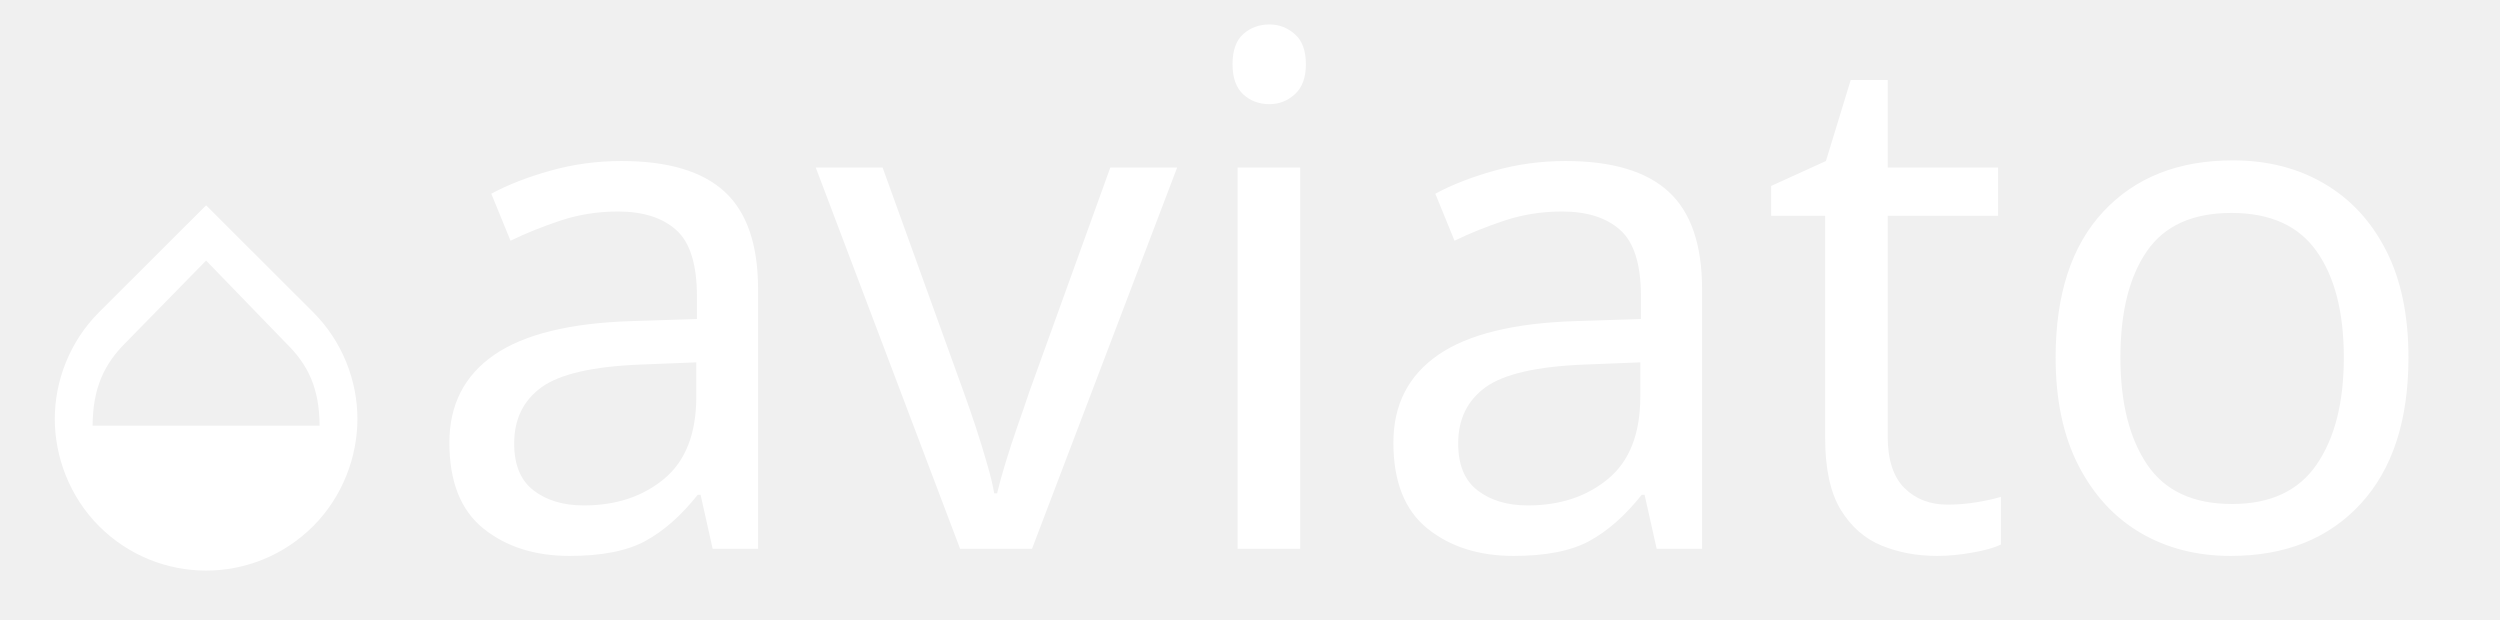
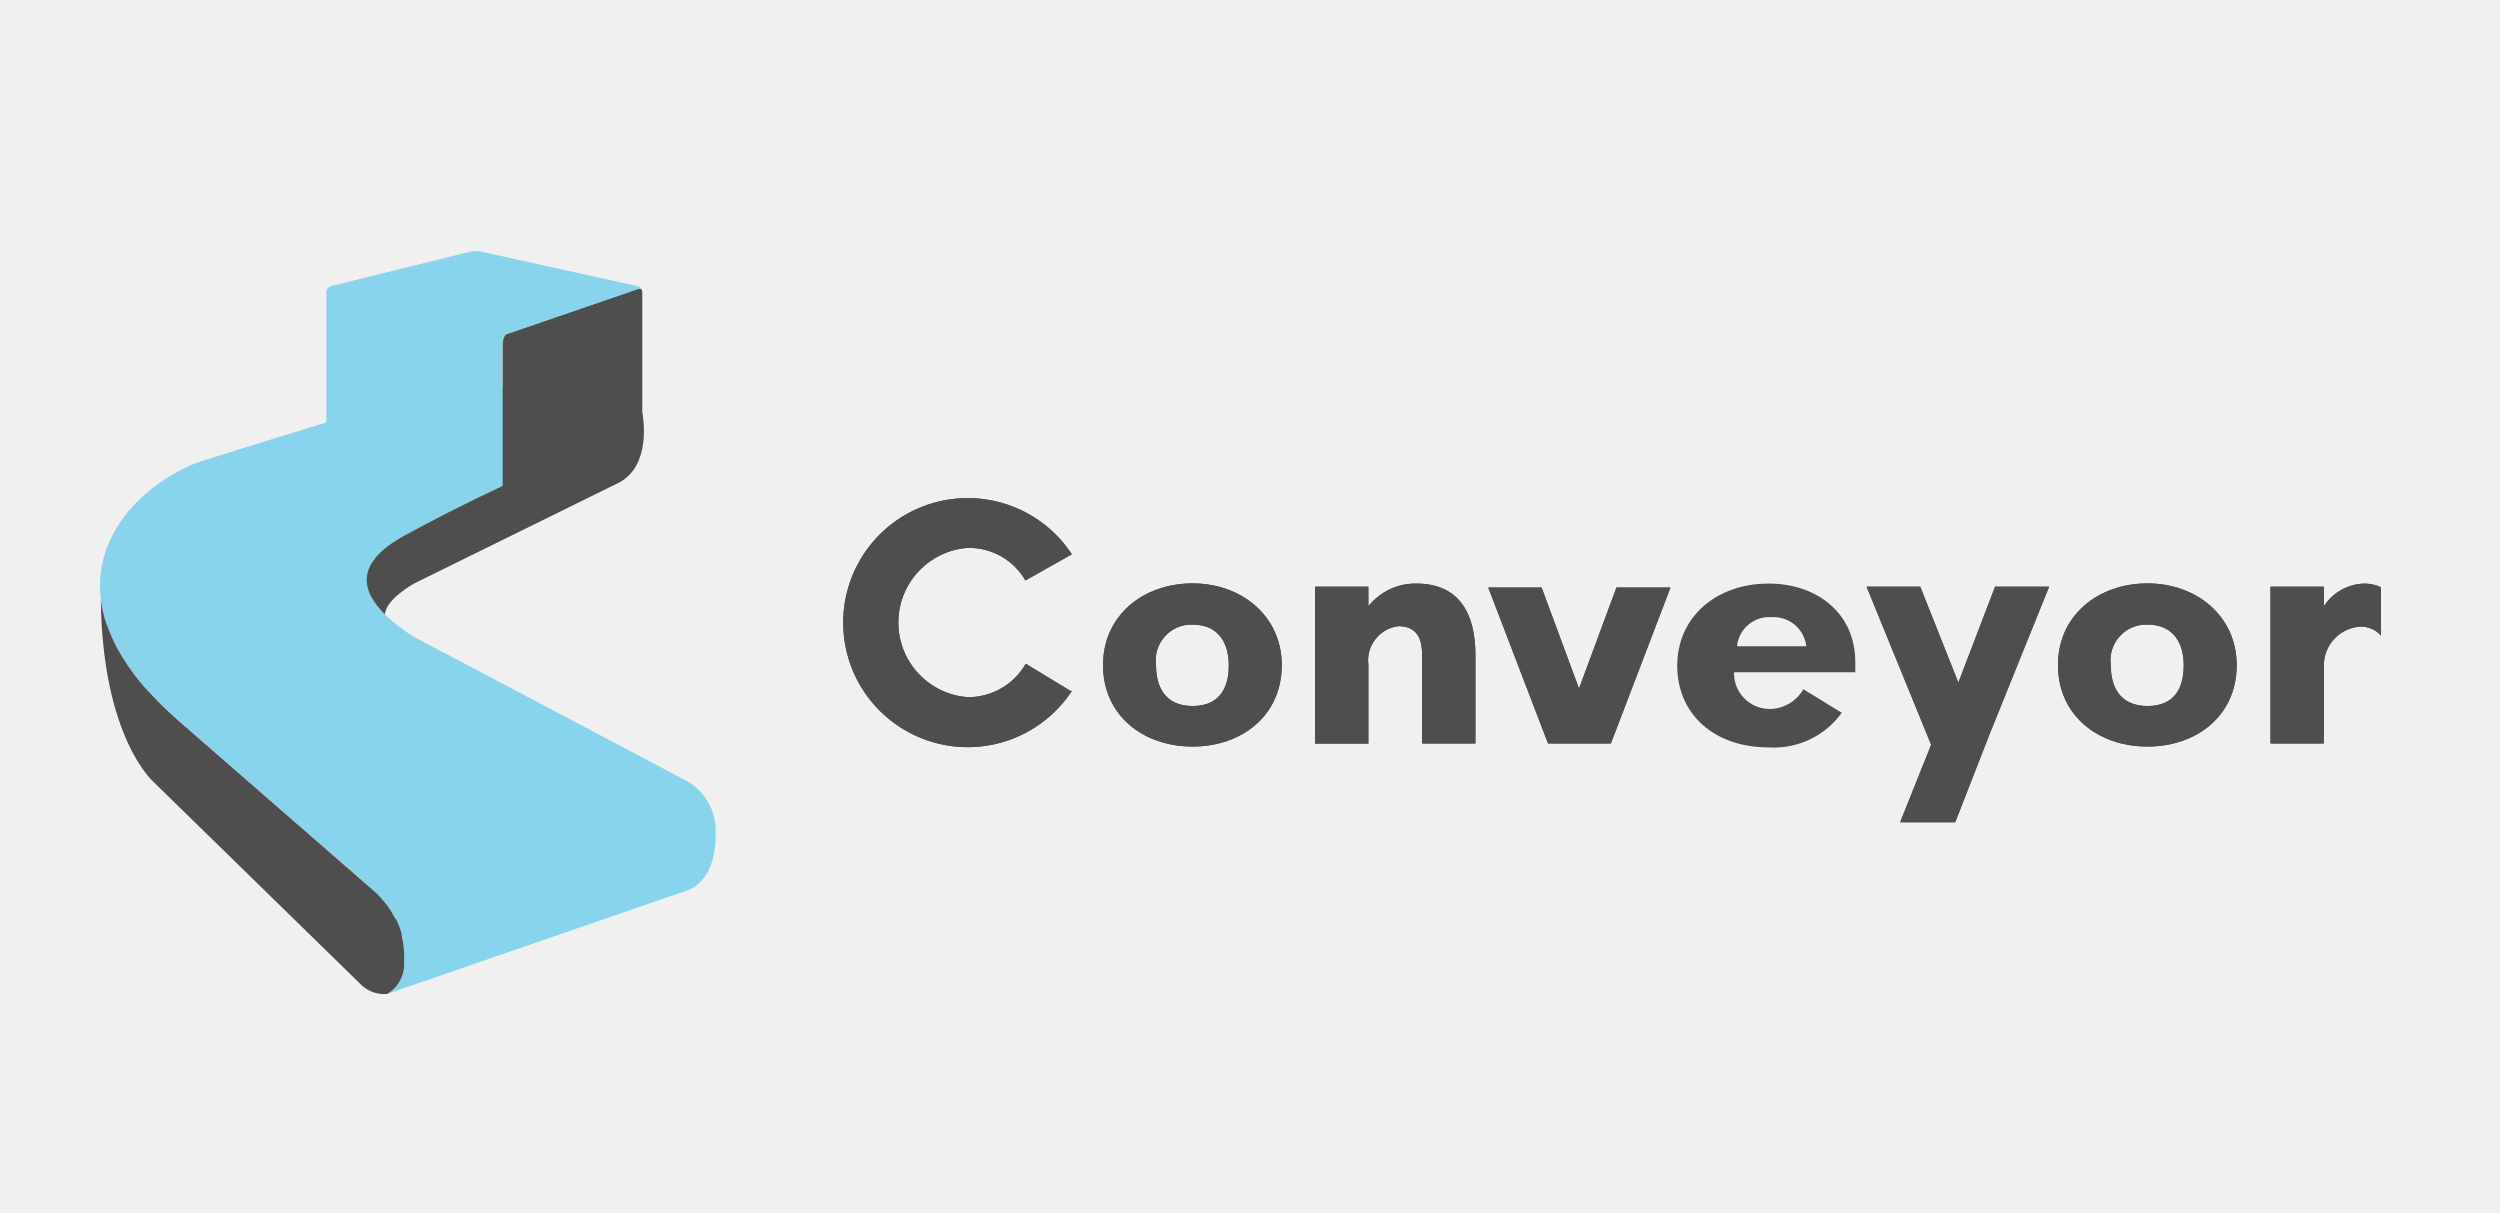
- <svg xmlns="http://www.w3.org/2000/svg" version="1.1" id="Layer_1" x="0px" y="0px" width="246px" height="61px" viewBox="30.5 123.5 246 61" enable-background="new 30.5 123.5 246 61" xml:space="preserve">
-   <path fill="#FFFFFF" d="M61.316,154.222L50.78,143.705l-10.535,10.517c-2.903,2.904-4.354,6.774-4.354,10.498  c0,3.722,1.451,7.648,4.354,10.553c2.903,2.903,6.72,4.373,10.535,4.373c3.816,0,7.63-1.47,10.536-4.373  c2.902-2.904,4.354-6.831,4.354-10.553C65.671,160.996,64.219,157.126,61.316,154.222z M39.612,165.388  c0.018-3.722,1.156-6.087,3.275-8.188l7.893-8.06l7.894,8.152c2.12,2.083,3.256,4.373,3.274,8.095H39.612z" />
-   <text transform="matrix(1 0 0 1 71.5 177.5)" fill="#FFFFFF" font-family="'MyriadPro-Regular'" font-size="70">aviator</text>
+ <svg xmlns="http://www.w3.org/2000/svg" data-name="Layer 1" viewBox="0 0 144.33 70">
+   <defs>
+     <style>.cls-1 {
+         fill: #89d4ed;
+       }
+       .cls-2 {
+         fill: #4e4e4e;
+       }</style>
+   </defs>
+   <path class="cls-1" d="M39.73,45.13,23.81,36.72c-2.15-1.42-4.42-3.61-.42-5.82,3.48-1.9,11.48-5.63,13.24-6.48a.87.87,0,0,0,.24-.22L29,22.34V19.88c0-.42.18-.6.27-.6l7.57-2.6a.17.17,0,0,1,.17,0,.31.31,0,0,0-.24-.17l-9.08-2a1.15,1.15,0,0,0-.46,0l-8.1,2a.38.38,0,0,0-.29.45v7.43h0c-3.78,1.15-7.36,2.28-7.36,2.28C6.79,28.44,2,34.41,10.28,41.58l11.37,9.9a5,5,0,0,1,1.68,4,2,2,0,0,1-1,1.91l17.39-6s1.59-.45,1.59-3.13A3.32,3.32,0,0,0,39.73,45.13Z" />
+   <path class="cls-2" d="M22.39,57.36a2,2,0,0,0,.94-1.88,5,5,0,0,0,0-.54h0a5,5,0,0,0-.14-.91l0-.11a5,5,0,0,0-.3-.81L22.8,53a5,5,0,0,0-.45-.74l-.08-.1a5,5,0,0,0-.62-.67l-11.37-9.9c-.33-.29-.63-.57-.92-.85h0l-.27-.27h0q-.33-.34-.63-.67l-.18-.2h0c-.31-.36-.58-.72-.83-1.07l0,0h0l-.25-.38h0l-.25-.4h0q-.19-.33-.35-.65h0l-.15-.33h0q-.11-.25-.2-.49h0L6.14,36h0a7.15,7.15,0,0,1-.32-1.39h0c.09,8,3.05,10.54,3.05,10.54l12,11.72a1.89,1.89,0,0,0,1.49.51Z" />
+   <path class="cls-2" d="M74,38.4c0,2.89-2.28,4.7-5.15,4.7s-5.17-1.81-5.17-4.7,2.34-4.72,5.17-4.72S74,35.57,74,38.4Zm-3.06,0c0-1.13-.49-2.34-2.09-2.34a2.06,2.06,0,0,0-2.11,2.34c0,1.15.45,2.36,2.11,2.36s2.09-1.19,2.09-2.34Z" />
+   <path class="cls-2" d="M85.18,42.92H82.1V37.79c0-1.07-.41-1.64-1.38-1.64A2,2,0,0,0,79,38.39v4.54H75.92V33.87H79V35a3.47,3.47,0,0,1,2.77-1.31c2.42,0,3.41,1.66,3.41,4.13Z" />
+   <path class="cls-2" d="M93,42.92H89.37l-3.45-9H89l2.16,5.83,2.16-5.83h3.12Z" />
+   <path class="cls-2" d="M109.7,47.47l2.05-5.13-.26.66-3.73-9.13h3.1l2.2,5.54,2.12-5.54h3.12l-3.42,8.47-2,5.13Z" />
+   <path class="cls-2" d="m129.13 38.4c0 2.89-2.28 4.7-5.15 4.7s-5.17-1.81-5.17-4.7 2.34-4.72 5.17-4.72 5.15 1.89 5.15 4.72zm-3.06 0c0-1.13-0.49-2.34-2.09-2.34a2.06 2.06 0 0 0 -2.12 2.34c0 1.15 0.45 2.36 2.12 2.36s2.09-1.19 2.09-2.34z" />
+   <path class="cls-2" d="M134.16,38.4v4.52h-3.08V33.87h3.08V35a2.87,2.87,0,0,1,2.38-1.31,2.41,2.41,0,0,1,.92.21v2.79h0a1.54,1.54,0,0,0-1.23-.51A2.24,2.24,0,0,0,134.16,38.4Z" />
+   <path class="cls-2" d="M59.22,38.32a3.84,3.84,0,0,1-3.33,1.93,4.32,4.32,0,0,1,0-8.62,3.76,3.76,0,0,1,3.31,1.88L61.88,32a7.19,7.19,0,1,0,0,7.89h-.07Z" />
+   <path class="cls-2" d="M74,38.4c0,2.89-2.28,4.7-5.15,4.7s-5.17-1.81-5.17-4.7,2.34-4.72,5.17-4.72S74,35.57,74,38.4Zm-3.06,0c0-1.13-.49-2.34-2.09-2.34a2.06,2.06,0,0,0-2.11,2.34c0,1.15.45,2.36,2.11,2.36s2.09-1.19,2.09-2.34Z" />
+   <path class="cls-2" d="M85.18,42.92H82.1V37.79c0-1.07-.41-1.64-1.38-1.64A2,2,0,0,0,79,38.39v4.54H75.92V33.87H79V35a3.47,3.47,0,0,1,2.77-1.31c2.42,0,3.41,1.66,3.41,4.13Z" />
+   <path class="cls-2" d="M93,42.92H89.37l-3.45-9H89l2.16,5.83,2.16-5.83h3.12Z" />
+   <path class="cls-2" d="M109.7,47.47l2.05-5.13-.26.66-3.73-9.13h3.1l2.2,5.54,2.12-5.54h3.12l-3.42,8.47-2,5.13Z" />
+   <path class="cls-2" d="m129.13 38.4c0 2.89-2.28 4.7-5.15 4.7s-5.17-1.81-5.17-4.7 2.34-4.72 5.17-4.72 5.15 1.89 5.15 4.72zm-3.06 0c0-1.13-0.49-2.34-2.09-2.34a2.06 2.06 0 0 0 -2.12 2.34c0 1.15 0.45 2.36 2.12 2.36s2.09-1.19 2.09-2.34z" />
+   <path class="cls-2" d="M134.16,38.4v4.52h-3.08V33.87h3.08V35a2.87,2.87,0,0,1,2.38-1.31,2.41,2.41,0,0,1,.92.21v2.79h0a1.54,1.54,0,0,0-1.23-.51A2.24,2.24,0,0,0,134.16,38.4Z" />
+   <path class="cls-2" d="M59.22,38.32a3.84,3.84,0,0,1-3.33,1.93,4.32,4.32,0,0,1,0-8.62,3.76,3.76,0,0,1,3.31,1.88L61.88,32a7.19,7.19,0,1,0,0,7.89h-.07Z" />
+   <path class="cls-2" d="m104.11 39.79a2.25 2.25 0 0 1 -2 1.14 2.06 2.06 0 0 1 -2 -2.12h7v-0.58c0-2.89-2.28-4.54-5-4.54-3 0-5.28 1.91-5.28 4.74s2.16 4.72 5.28 4.72a4.83 4.83 0 0 0 4.22 -2zm-1.83-4.16a1.9 1.9 0 0 1 2 1.68h-4a1.87 1.87 0 0 1 2 -1.68z" />
+   <path class="cls-2" d="M37.08,23.78s0-.06,0-.09V16.85c0-.24-.22-.17-.22-.17l-7.57,2.6c-.09,0-.27.18-.27.6v8.17c-2.14,1-4.25,2.09-5.64,2.85-3,1.64-2.48,3.26-1.16,4.57.07-.91,1.72-1.8,1.72-1.8l11.82-5.82C37.59,26.86,37.15,24.15,37.08,23.78Z" />
</svg>
